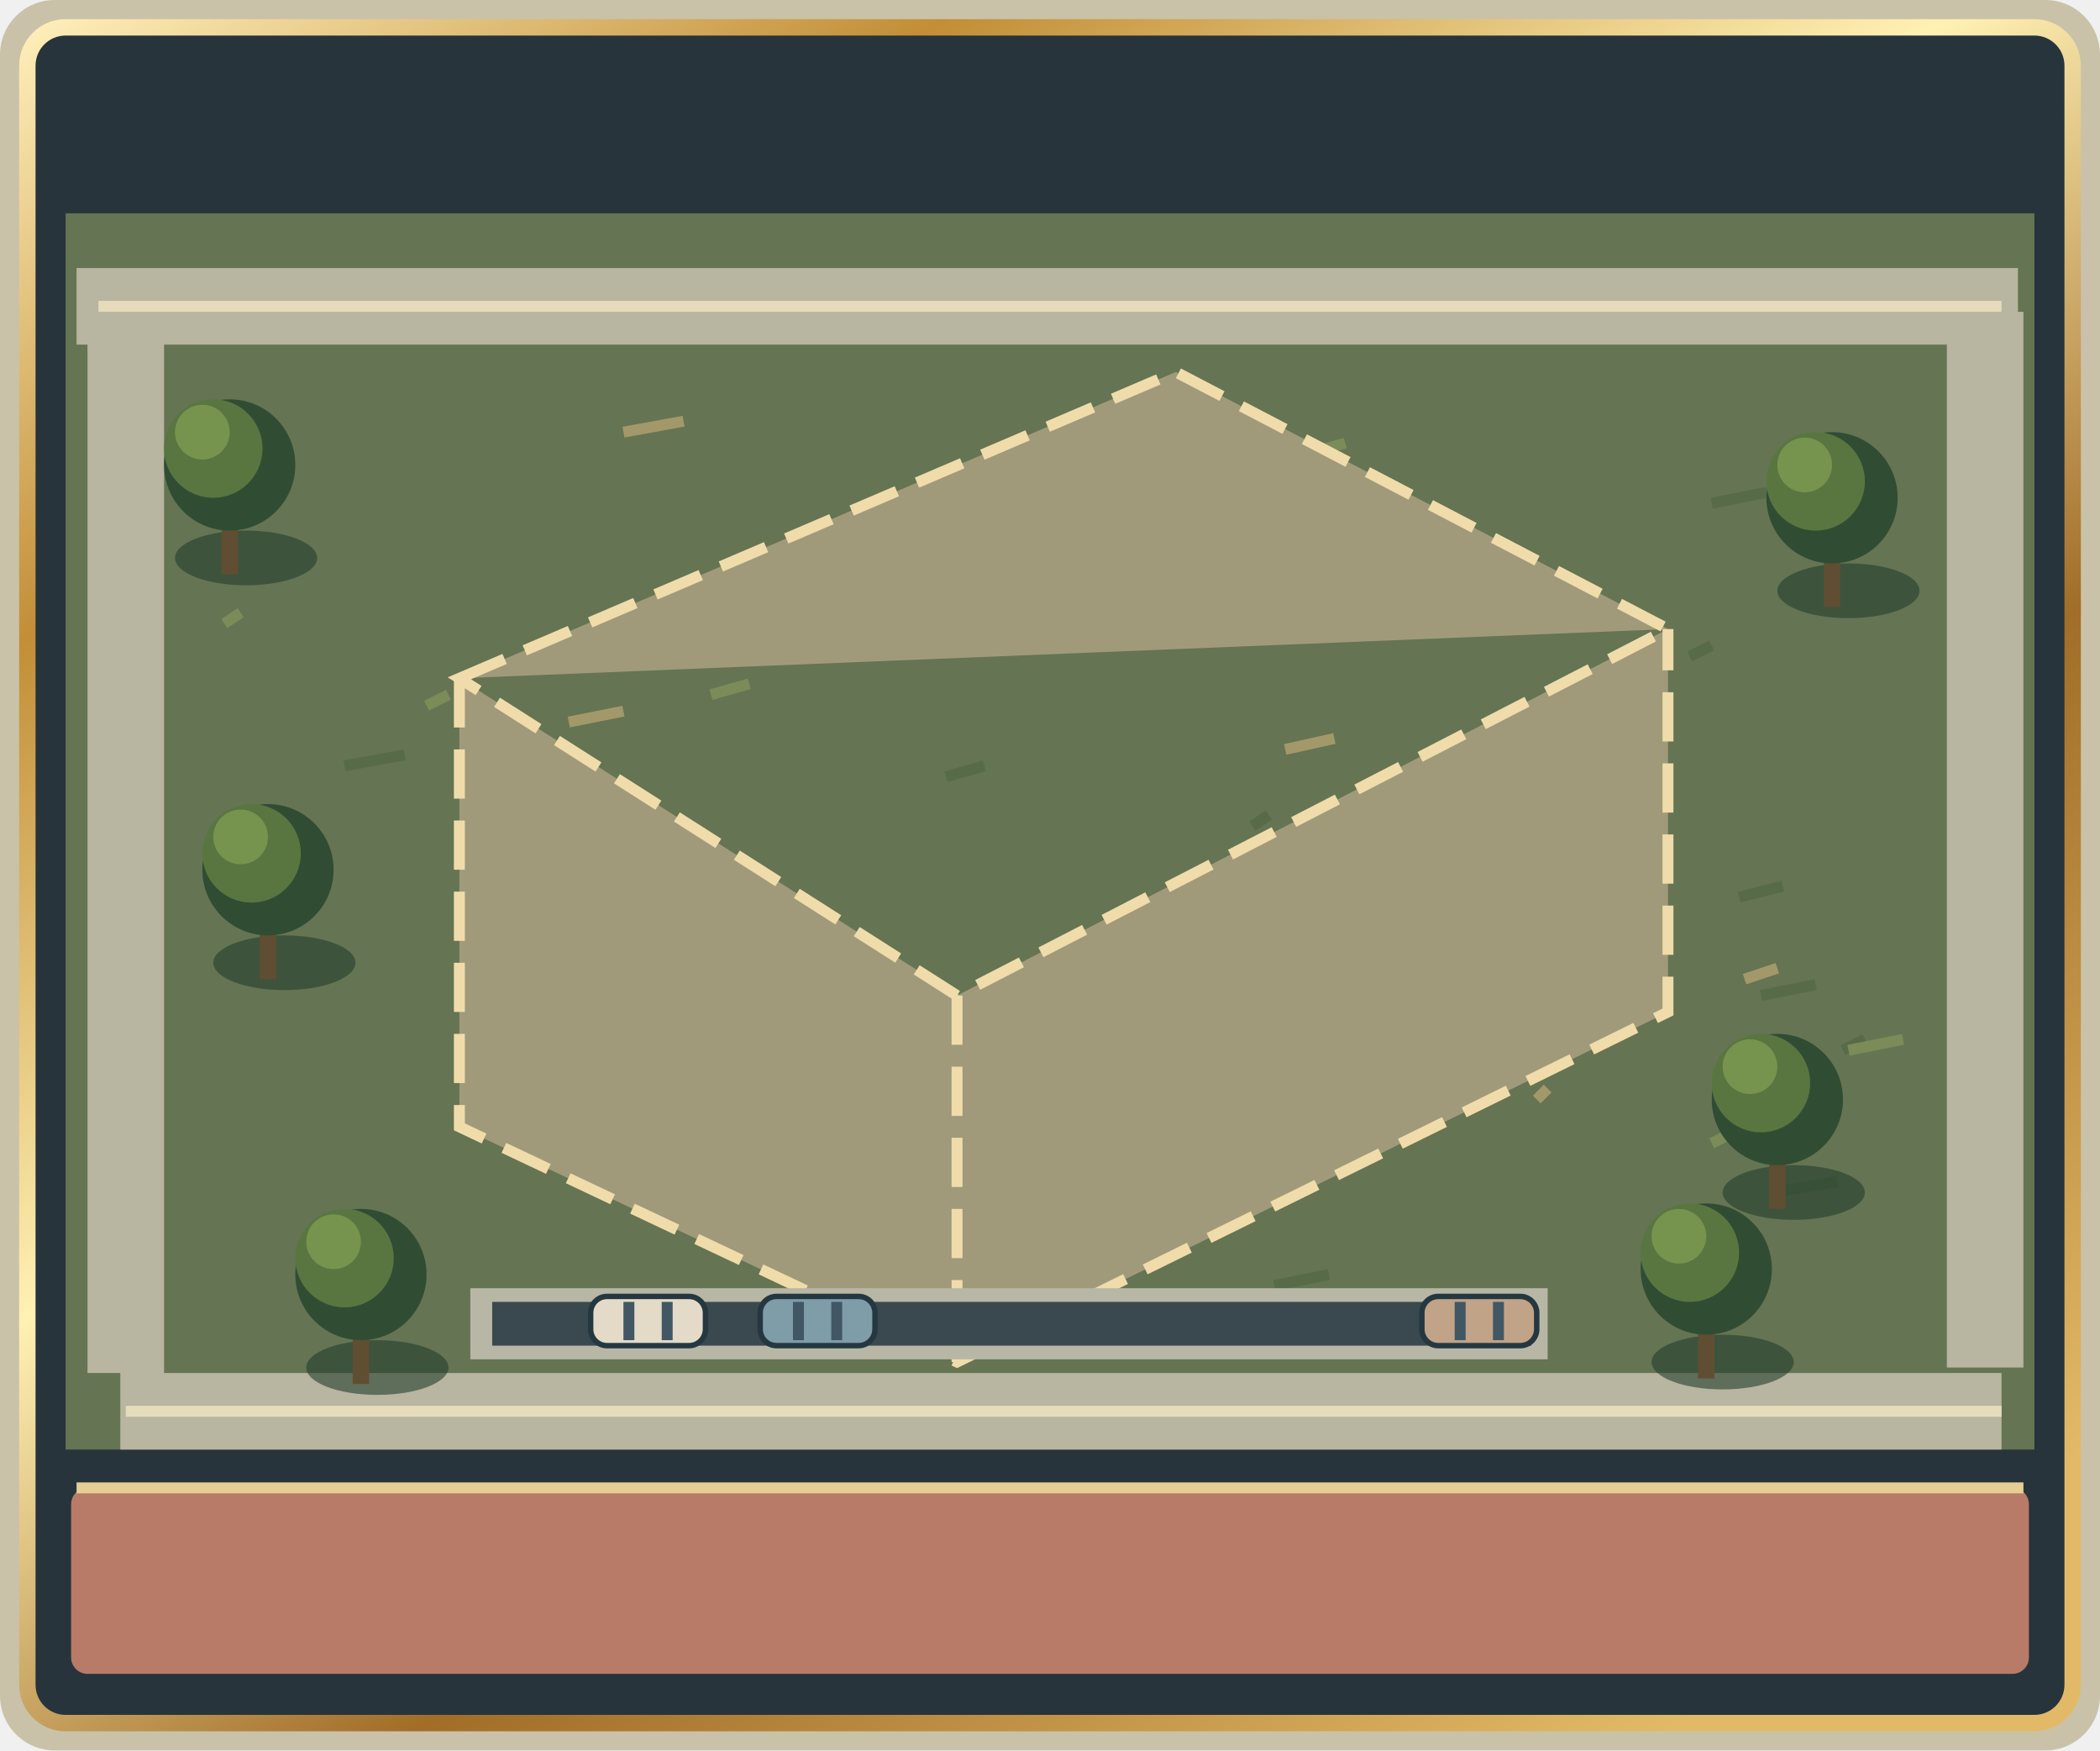
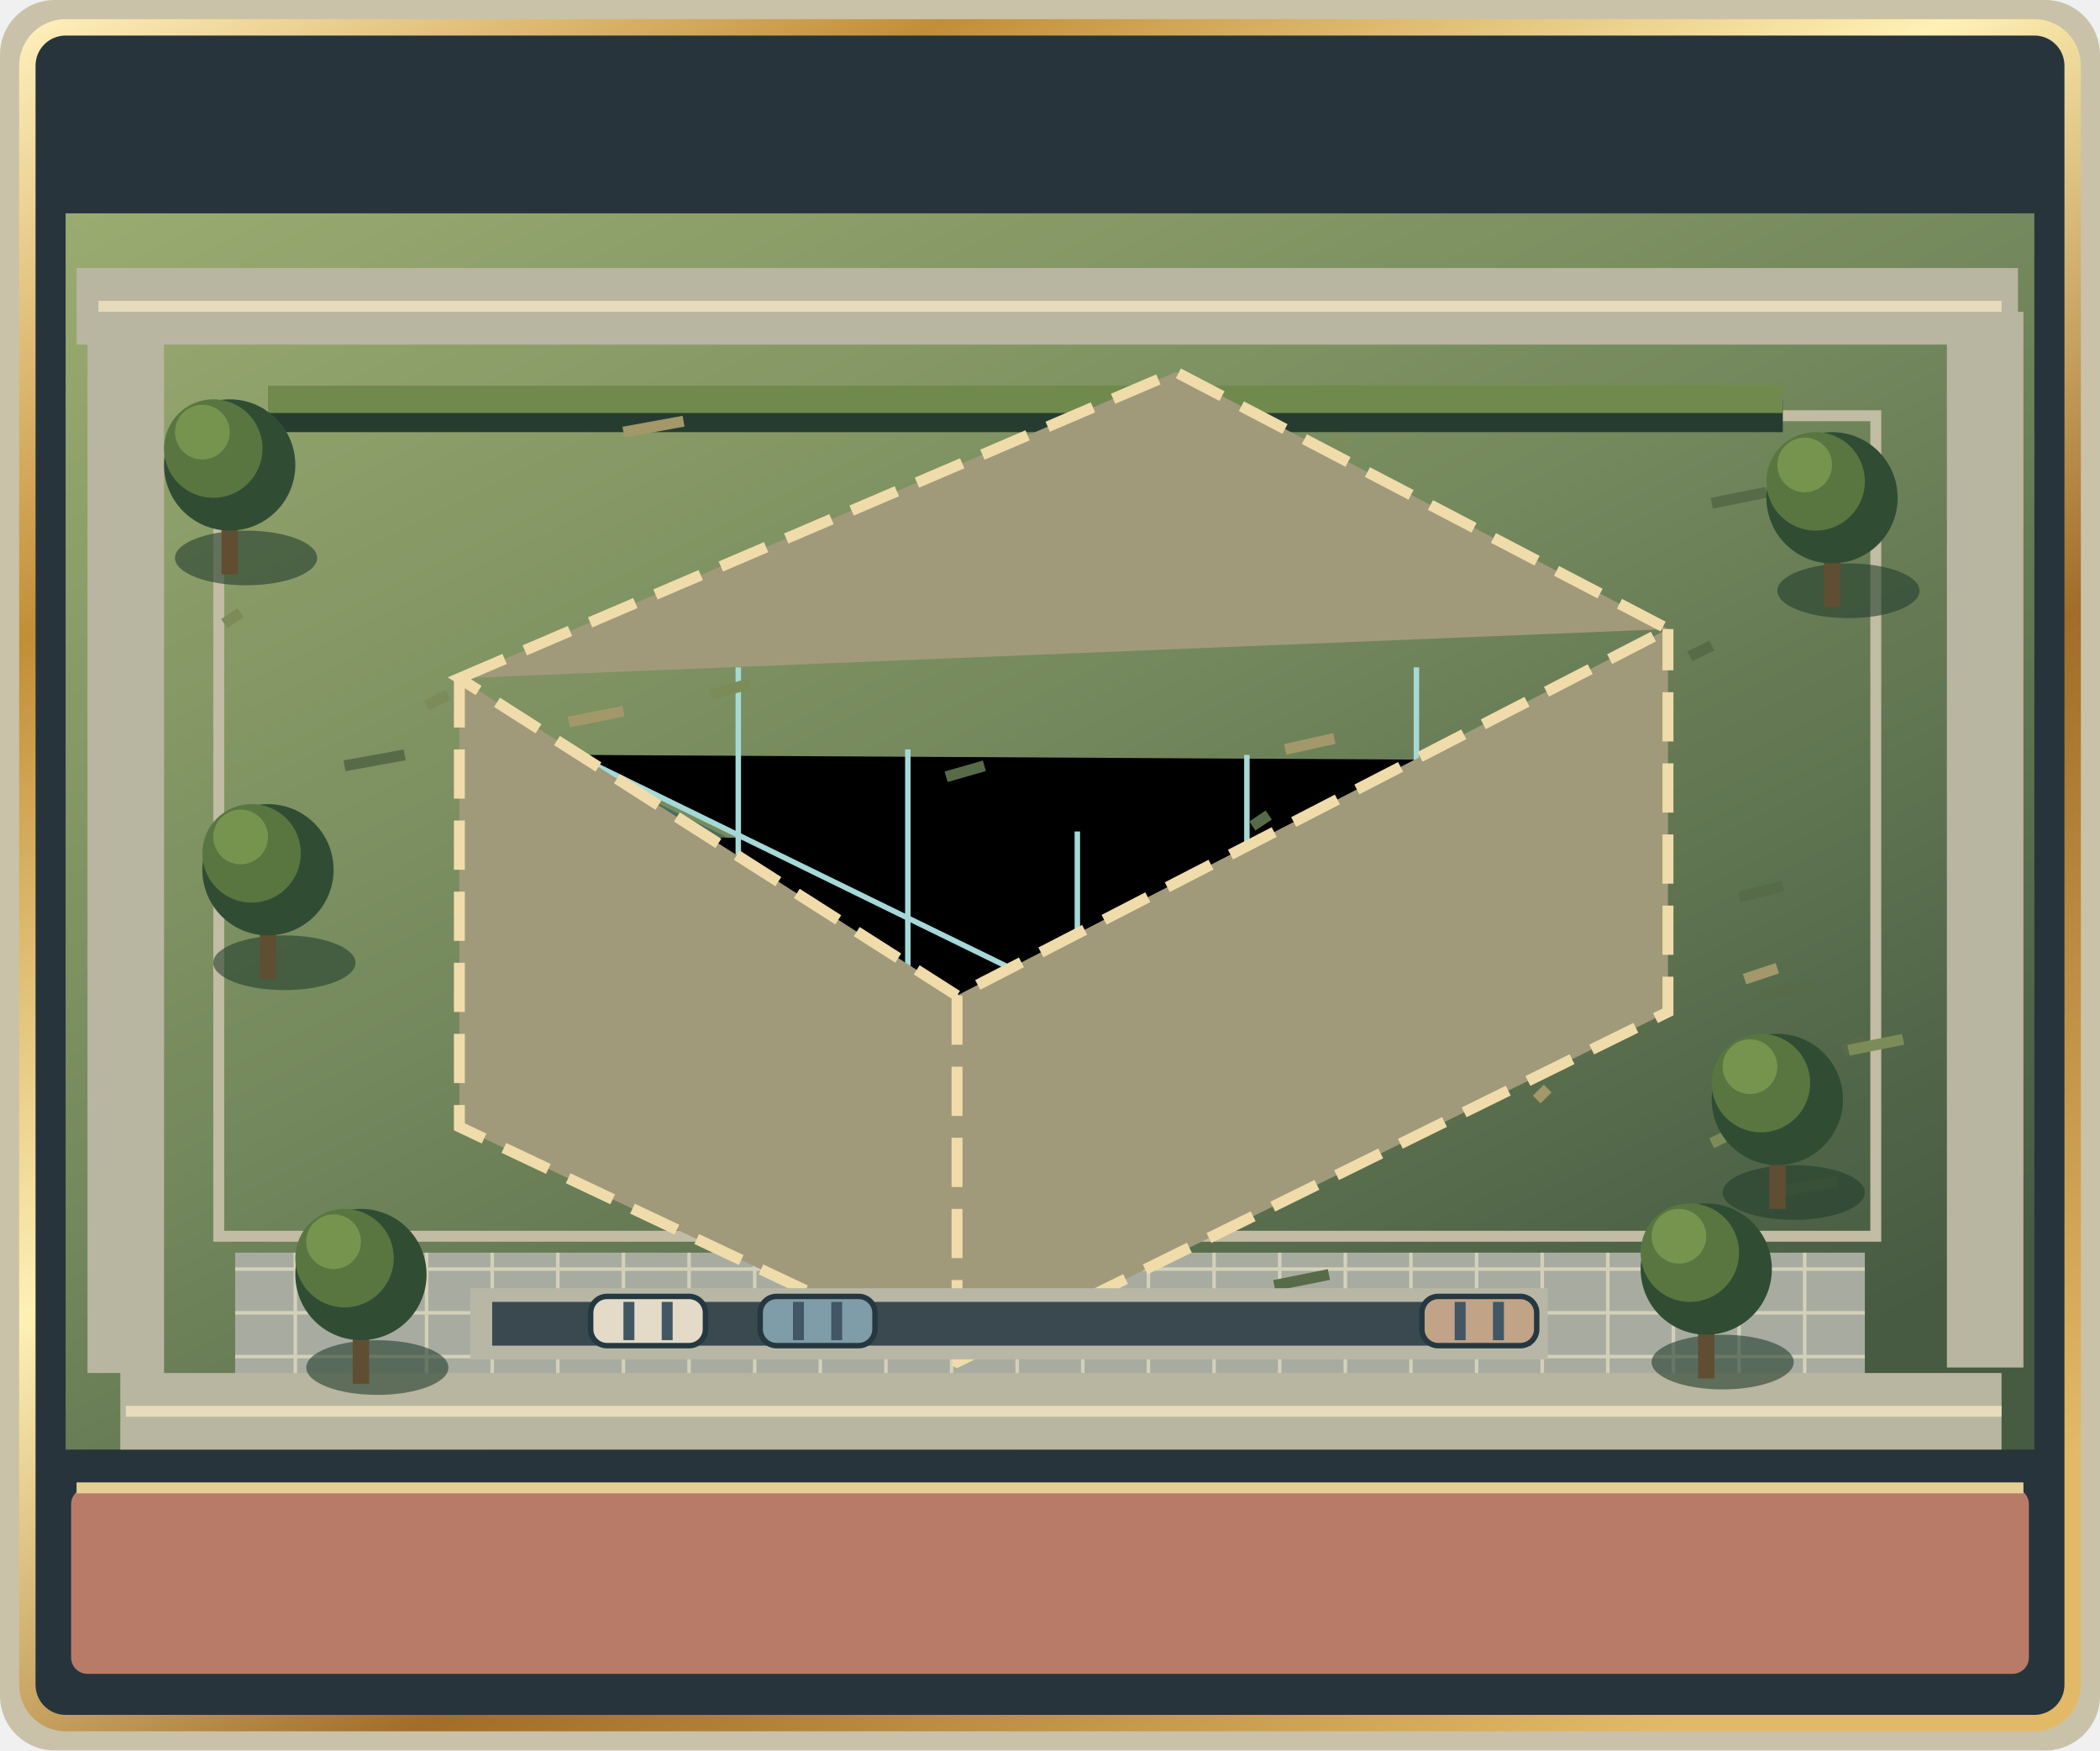
<svg xmlns="http://www.w3.org/2000/svg" viewBox="0 0 384 320" role="img" aria-label="Стадия строительства">
  <defs>
    <linearGradient id="gold" x2="0.8" y2="1">
      <stop stop-color="#fff0bc" />
      <stop offset=".22" stop-color="#c28e37" />
      <stop offset=".46" stop-color="#fff1b4" />
      <stop offset=".7" stop-color="#a16d28" />
      <stop offset="1" stop-color="#e2ba67" />
    </linearGradient>
    <linearGradient id="cream" x2="1" y2="1">
      <stop stop-color="#fff5d7" />
      <stop offset=".5" stop-color="#e8d3a0" />
      <stop offset="1" stop-color="#f7e9c8" />
    </linearGradient>
    <linearGradient id="navy" x2=".7" y2="1">
      <stop stop-color="#263b49" />
      <stop offset="1" stop-color="#06121e" />
    </linearGradient>
    <linearGradient id="glass" x2="1" y2="1">
      <stop stop-color="#d4e9e8" />
      <stop offset=".45" stop-color="#6495ad" />
      <stop offset="1" stop-color="#294453" />
    </linearGradient>
    <pattern id="grain" width="9" height="9" patternUnits="userSpaceOnUse">
      <path d="M0 1h2m3 4h1m1 3h2" stroke="#fff" opacity=".07" />
    </pattern>
+     <linearGradient id="soil" x2=".8" y2="1">
+       <stop stop-color="#9aab70" />
+       <stop offset=".5" stop-color="#73885c" />
+       <stop offset="1" stop-color="#465b42" />
+     </linearGradient>
+     <linearGradient id="concrete" x2="1" y2="1">
+       <stop stop-color="#e3decb" />
+       <stop offset="1" stop-color="#8d9b98" />
+     </linearGradient>
+     <pattern id="pavers" width="12" height="8" patternUnits="userSpaceOnUse">
+       <rect width="12" height="8" fill="#a8aca0" />
+       <path d="M0 0h12M0 8h12M6 0v8" stroke="#d3d0b9" stroke-width=".65" />
+     </pattern>
  </defs>
  <rect width="384" height="320" rx="10" fill="#c9c2a9" />
  <rect x="5" y="5" width="374" height="310" rx="7" fill="#27343c" stroke="url(#gold)" stroke-width="3" />
-   <rect x="12" y="39" width="360" height="226" fill="#657452" />
+   <rect x="12" y="39" width="360" height="226" fill="url(#soil)" />
+   <path d="M40 76H343V226H40Z" fill="none" stroke="#c1bca3" stroke-width="2" />
+   <path d="M43 229H341V253H43Z" fill="url(#pavers)" />
+   <path d="M49 76h277" stroke="#263c30" stroke-width="6" />
+   <path d="M49 73h277" stroke="#708a4d" stroke-width="5" />
+   <path d="M90 132l106 52 102-51v49l-102 51-106-50z" fill="#164757" opacity=".45" />
+   <path d="M105 138l90 44 88-43m-178 14l90 44 88-43m-178 14l90 44 88-43m-148-47v48m31-33v48m31-33v48m31-62v47m31-63v47" stroke="#a5d9d8" stroke-width="1" />
  <path d="M14 56H369M22 258H366M23 56V251M363 57V250" stroke="#b8b5a0" stroke-width="14" />
  <path d="M18 56H366M23 258H366" stroke="#e6dbbb" stroke-width="2" />
  <path d="M313 209l4 -2" stroke="#7b8c59" stroke-width="2" />
  <path d="M103 162l7 -2" stroke="#a29869" stroke-width="2" />
  <path d="M275 115l2 -2" stroke="#576b48" stroke-width="2" />
  <path d="M104 132l10 -2" stroke="#a29869" stroke-width="2" />
  <path d="M182 215l5 -2" stroke="#a29869" stroke-width="2" />
  <path d="M233 235l10 -2" stroke="#576b48" stroke-width="2" />
  <path d="M107 195l11 -2" stroke="#a29869" stroke-width="2" />
  <path d="M322 182l10 -2" stroke="#576b48" stroke-width="2" />
  <path d="M281 201l2 -2" stroke="#a29869" stroke-width="2" />
  <path d="M41 114l3 -2" stroke="#7b8c59" stroke-width="2" />
  <path d="M116 198l7 -2" stroke="#a29869" stroke-width="2" />
  <path d="M309 120l4 -2" stroke="#576b48" stroke-width="2" />
  <path d="M168 228l12 -2" stroke="#a29869" stroke-width="2" />
  <path d="M319 179l6 -2" stroke="#a29869" stroke-width="2" />
  <path d="M235 137l9 -2" stroke="#a29869" stroke-width="2" />
  <path d="M337 192l4 -2" stroke="#576b48" stroke-width="2" />
  <path d="M313 92l10 -2" stroke="#576b48" stroke-width="2" />
  <path d="M184 97l8 -2" stroke="#7b8c59" stroke-width="2" />
  <path d="M191 95l10 -2" stroke="#a29869" stroke-width="2" />
  <path d="M338 192l10 -2" stroke="#7b8c59" stroke-width="2" />
  <path d="M114 175l8 -2" stroke="#a29869" stroke-width="2" />
  <path d="M114 79l11 -2" stroke="#a29869" stroke-width="2" />
  <path d="M318 164l8 -2" stroke="#576b48" stroke-width="2" />
  <path d="M251 241l11 -2" stroke="#7b8c59" stroke-width="2" />
  <path d="M78 129l4 -2" stroke="#7b8c59" stroke-width="2" />
  <path d="M279 165l7 -2" stroke="#576b48" stroke-width="2" />
  <path d="M130 127l7 -2" stroke="#7b8c59" stroke-width="2" />
  <path d="M63 140l11 -2" stroke="#576b48" stroke-width="2" />
  <path d="M173 142l7 -2" stroke="#576b48" stroke-width="2" />
  <path d="M239 83l7 -2" stroke="#7b8c59" stroke-width="2" />
  <path d="M103 201l2 -2" stroke="#7b8c59" stroke-width="2" />
  <path d="M259 204l3 -2" stroke="#576b48" stroke-width="2" />
  <path d="M112 167l2 -2" stroke="#576b48" stroke-width="2" />
  <path d="M248 198l8 -2" stroke="#7b8c59" stroke-width="2" />
  <path d="M200 217l6 -2" stroke="#576b48" stroke-width="2" />
  <path d="M243 211l3 -2" stroke="#7b8c59" stroke-width="2" />
  <path d="M324 218l12 -2" stroke="#576b48" stroke-width="2" />
  <path d="M110 239l10 -2" stroke="#576b48" stroke-width="2" />
  <path d="M229 151l3 -2" stroke="#576b48" stroke-width="2" />
  <path d="M216 210l5 -2" stroke="#a29869" stroke-width="2" />
  <path d="M84 124l131-56 90 47-130 67zM84 124v82l91 43 130-64v-70M175 182v67" fill="#a09a7b" stroke="#f0dcaa" stroke-width="2" stroke-dasharray="9 4" />
  <path d="M86 242h197" stroke="#b8b7a6" stroke-width="13" />
  <path d="M90 242h190" stroke="#3a494f" stroke-width="8" />
  <rect x="108" y="237" width="21" height="9" rx="3" fill="#e3dbc8" stroke="#253841" />
  <path d="M115 238v7m7-7v7" stroke="#415763" stroke-width="2" />
  <rect x="139" y="237" width="21" height="9" rx="3" fill="#7f9da9" stroke="#253841" />
  <path d="M146 238v7m7-7v7" stroke="#415763" stroke-width="2" />
  <rect x="260" y="237" width="21" height="9" rx="3" fill="#c1a387" stroke="#253841" />
  <path d="M267 238v7m7-7v7" stroke="#415763" stroke-width="2" />
  <ellipse cx="45" cy="102" rx="13" ry="5" fill="#233e2d" opacity=".6" />
  <path d="M42 92v13" stroke="#604e32" stroke-width="3" />
  <circle cx="42" cy="85" r="12" fill="#304d34" />
  <circle cx="39" cy="82" r="9" fill="#597641" />
  <circle cx="37" cy="79" r="5" fill="#77944e" />
  <ellipse cx="52" cy="176" rx="13" ry="5" fill="#233e2d" opacity=".6" />
  <path d="M49 166v13" stroke="#604e32" stroke-width="3" />
  <circle cx="49" cy="159" r="12" fill="#304d34" />
  <circle cx="46" cy="156" r="9" fill="#597641" />
  <circle cx="44" cy="153" r="5" fill="#77944e" />
  <ellipse cx="328" cy="218" rx="13" ry="5" fill="#233e2d" opacity=".6" />
  <path d="M325 208v13" stroke="#604e32" stroke-width="3" />
  <circle cx="325" cy="201" r="12" fill="#304d34" />
  <circle cx="322" cy="198" r="9" fill="#597641" />
  <circle cx="320" cy="195" r="5" fill="#77944e" />
  <ellipse cx="315" cy="249" rx="13" ry="5" fill="#233e2d" opacity=".6" />
  <path d="M312 239v13" stroke="#604e32" stroke-width="3" />
  <circle cx="312" cy="232" r="12" fill="#304d34" />
  <circle cx="309" cy="229" r="9" fill="#597641" />
  <circle cx="307" cy="226" r="5" fill="#77944e" />
  <ellipse cx="69" cy="250" rx="13" ry="5" fill="#233e2d" opacity=".6" />
  <path d="M66 240v13" stroke="#604e32" stroke-width="3" />
  <circle cx="66" cy="233" r="12" fill="#304d34" />
  <circle cx="63" cy="230" r="9" fill="#597641" />
  <circle cx="61" cy="227" r="5" fill="#77944e" />
  <ellipse cx="338" cy="108" rx="13" ry="5" fill="#233e2d" opacity=".6" />
  <path d="M335 98v13" stroke="#604e32" stroke-width="3" />
  <circle cx="335" cy="91" r="12" fill="#304d34" />
  <circle cx="332" cy="88" r="9" fill="#597641" />
  <circle cx="330" cy="85" r="5" fill="#77944e" />
  <rect x="13" y="272" width="358" height="34" rx="3" fill="#b87b68" />
  <path d="M14 272h356" stroke="#e5cf95" stroke-width="2" />
</svg>
